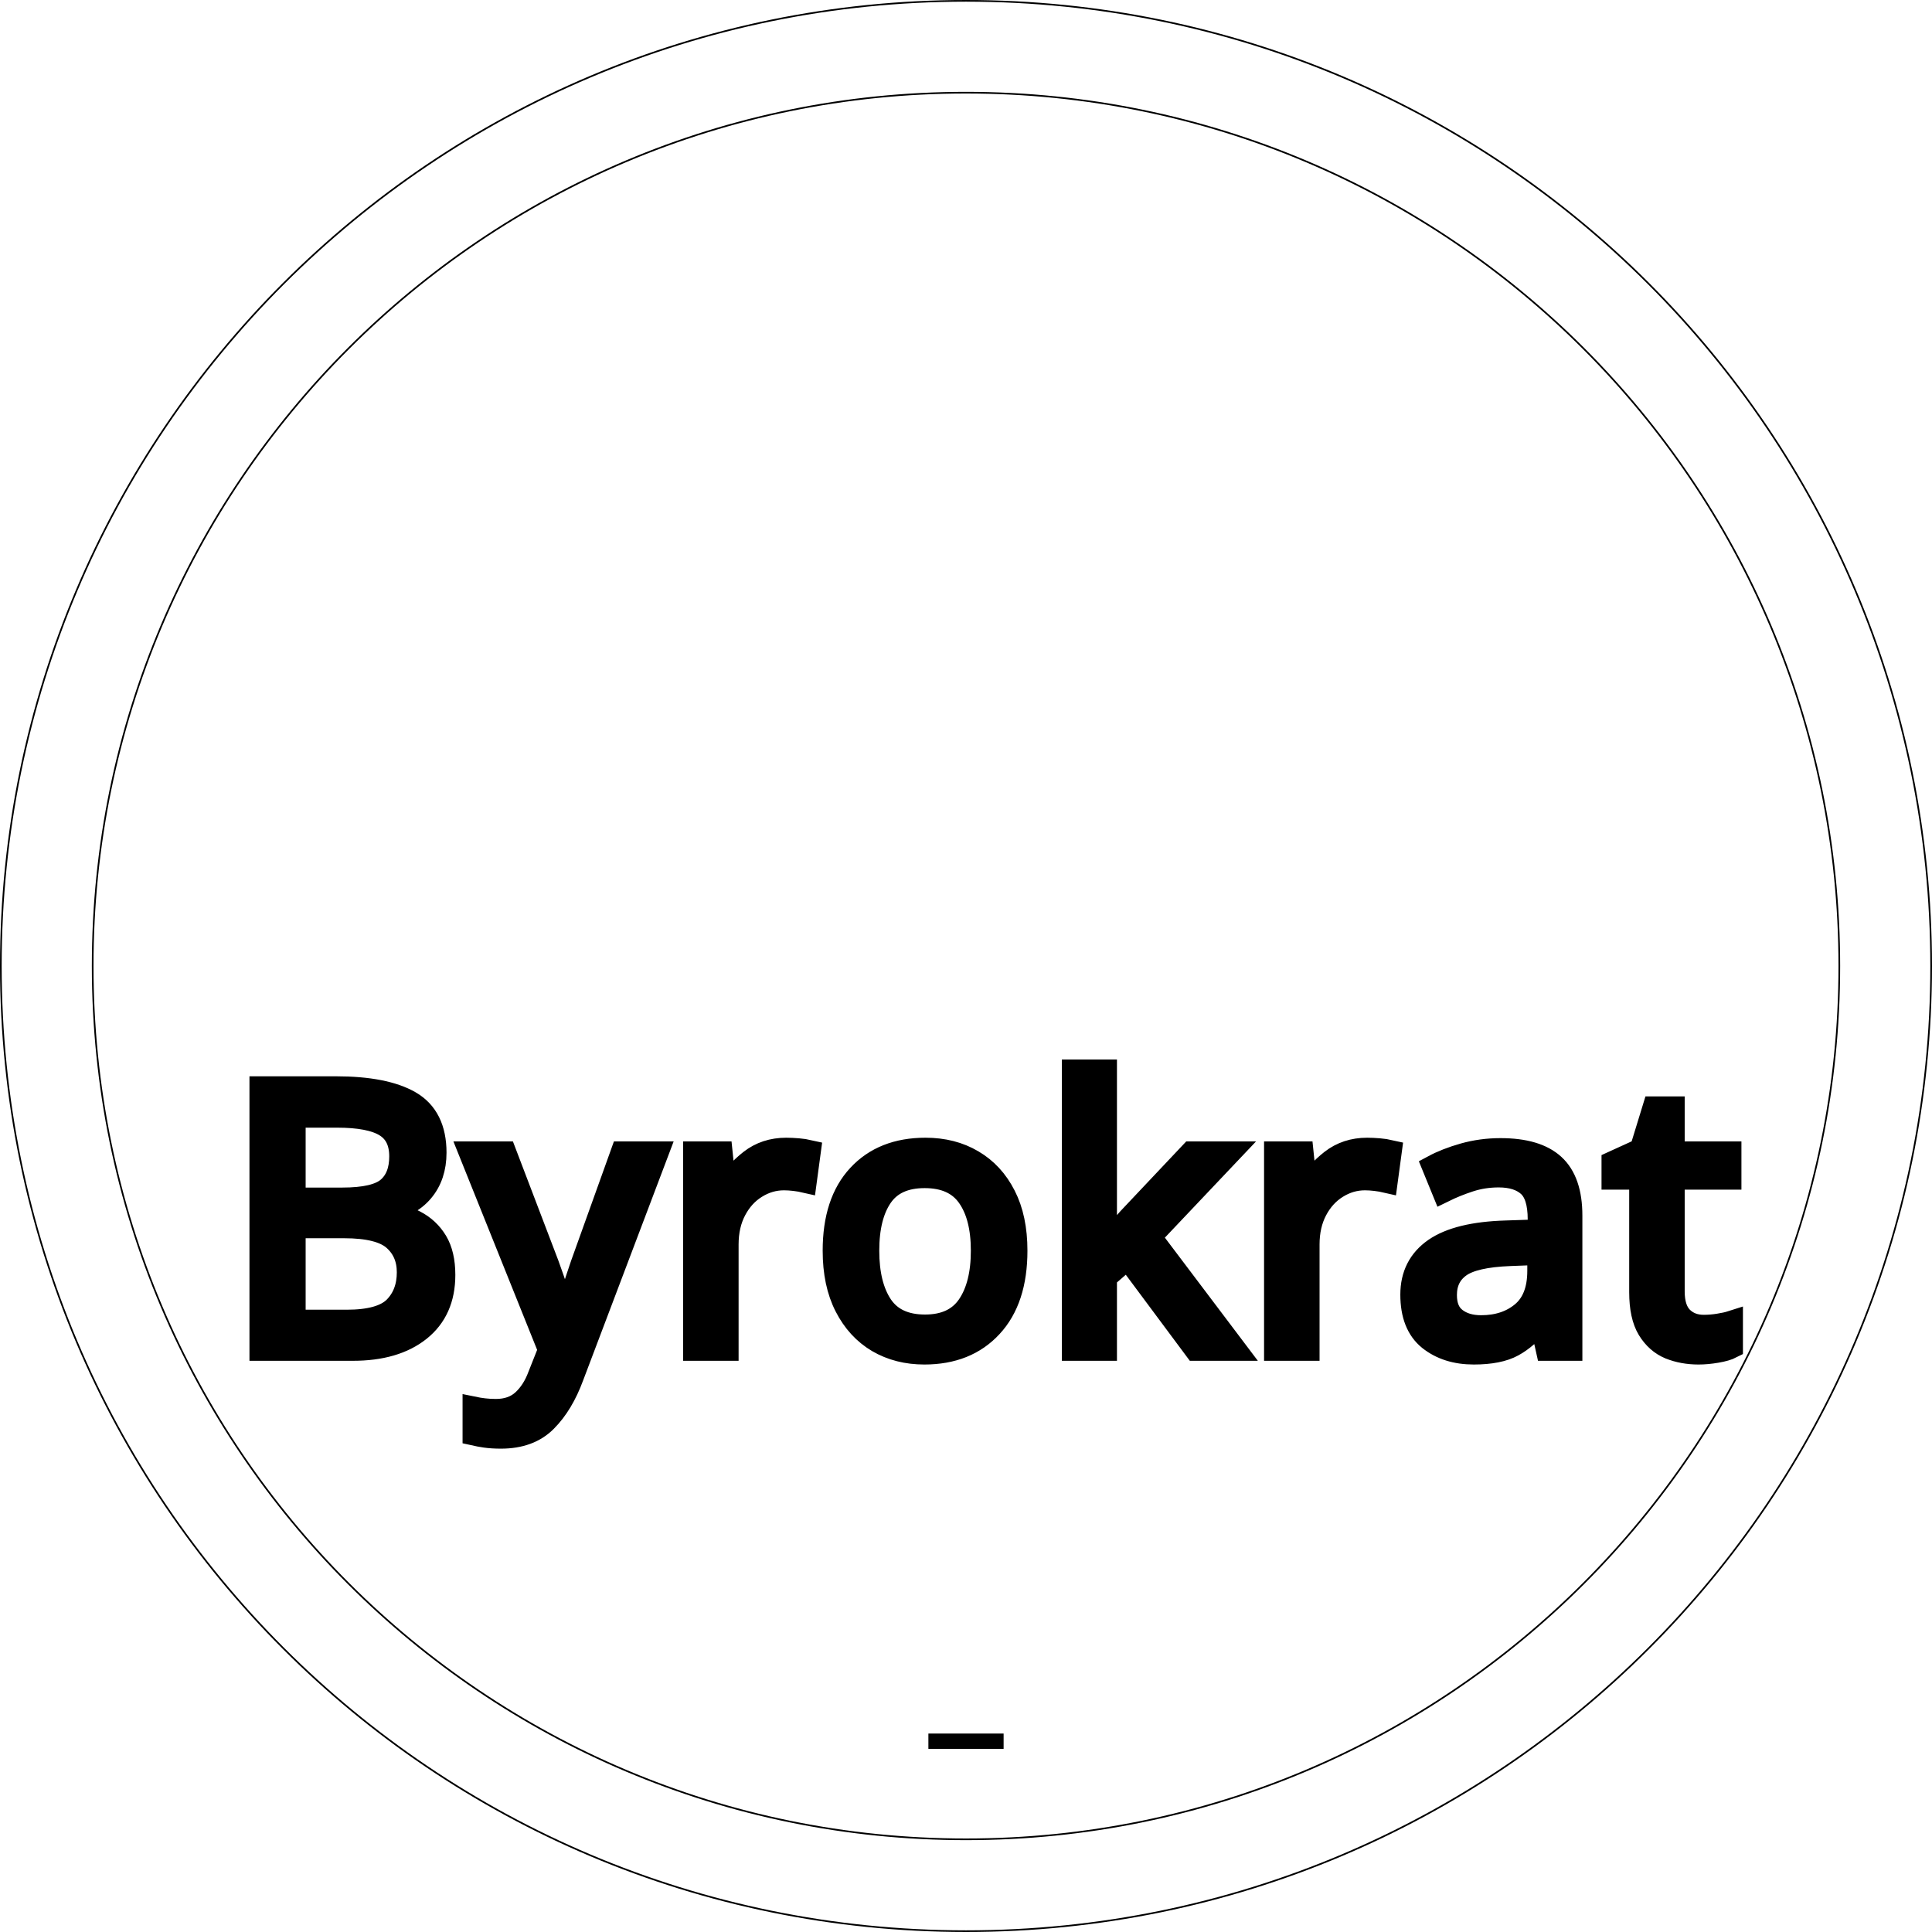
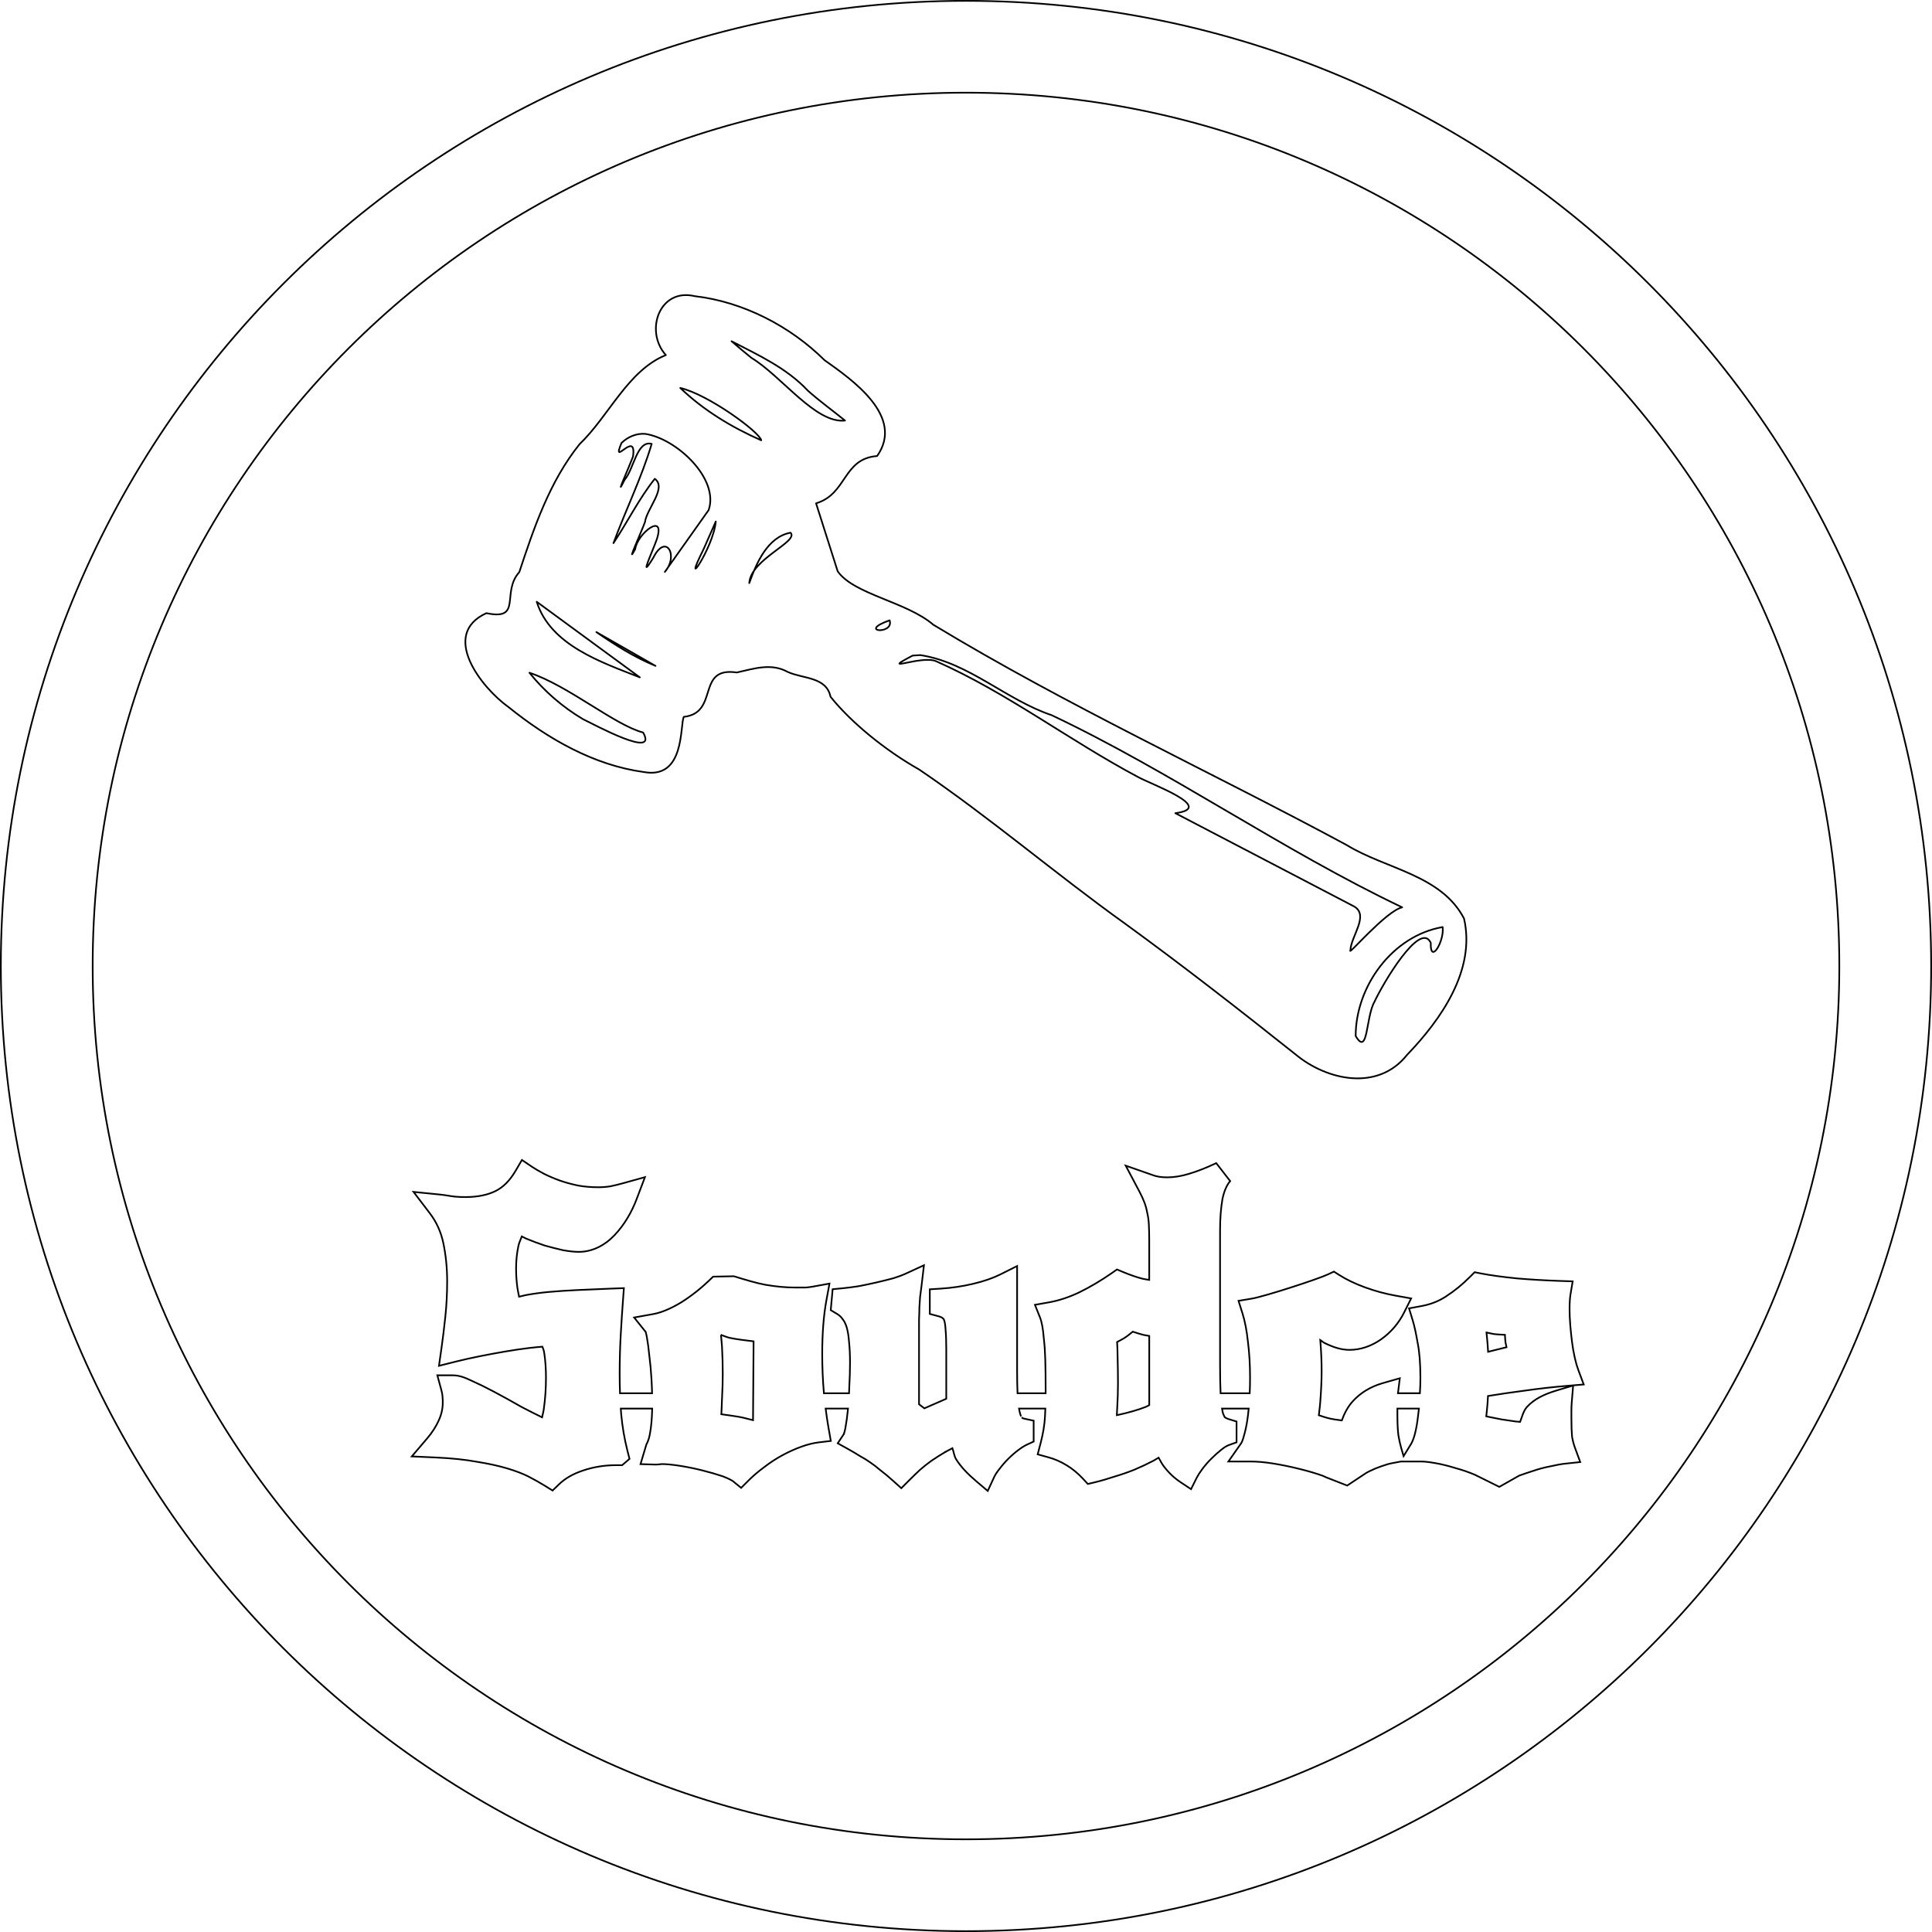
<svg xmlns="http://www.w3.org/2000/svg" version="1.2" viewBox="0 0 219.213 219.213" width="58mm" height="58mm" id="svg1" xml:space="preserve">
  <defs id="defs1">
    <clipPath clipPathUnits="userSpaceOnUse" id="cp1">
      <path d="m 275.5,535.5 c -143.78,0 -260,-116.22 -260,-260 0,-143.78 116.22,-260 260,-260 143.78,0 260,116.22 260,260 0,143.78 -116.22,260 -260,260 z" id="path1" />
    </clipPath>
  </defs>
  <style id="style1">
		tspan { white-space:pre } 
		.s0 { fill: none;stroke: #ff0000;stroke-miterlimit:100 } 
	</style>
  <g id="layer2">
    <g id="layer4" style="display:inline">
      <path id="path2" style="fill:none;stroke:#000000;stroke-width:0.189" d="M 219.118,109.606 A 109.512,109.512 0 0 1 109.606,219.118 109.512,109.512 0 0 1 0.095,109.606 109.512,109.512 0 0 1 109.606,0.095 109.512,109.512 0 0 1 219.118,109.606 Z" />
      <path id="circle2" style="fill:none;stroke:#000000;stroke-width:0.189" d="M 208.697,109.606 A 99.091,99.091 0 0 1 109.606,208.697 99.091,99.091 0 0 1 10.515,109.606 99.091,99.091 0 0 1 109.606,10.515 99.091,99.091 0 0 1 208.697,109.606 Z" />
    </g>
-     <text xml:space="preserve" style="display:inline;font-size:41.522px;font-family:'Didact Gothic';-inkscape-font-specification:'Didact Gothic';text-align:start;letter-spacing:0.769px;writing-mode:lr-tb;direction:ltr;text-anchor:start;fill:#de0000;fill-opacity:0.092;stroke:#000000;stroke-width:2.64;stroke-dasharray:none;stroke-opacity:1" x="25.593" y="153.083" id="text2-9">
-       <tspan id="tspan2-1" x="25.593" y="153.083" style="font-style:normal;font-variant:normal;font-weight:normal;font-stretch:normal;font-family:'New Rocker';-inkscape-font-specification:'New Rocker';letter-spacing:0.769px;fill:#000000;fill-opacity:1;stroke:#000000;stroke-width:2.64;stroke-dasharray:none;stroke-opacity:1">Byrokrat</tspan>
-     </text>
-     <path id="path5" style="display:inline;stroke-width:3.717" d="m 105.339,196.695 h 8.535 v 1.744 h -8.535 z" />
+     <path id="path3" style="font-size:41.522px;font-family:'New Rocker';-inkscape-font-specification:'New Rocker';letter-spacing:0.769px;baseline-shift:baseline;white-space:pre;display:inline;overflow:visible;opacity:1;fill:none;stroke:#000000;stroke-width:0.189;stroke-dasharray:none;stroke-opacity:1;enable-background:accumulate;stop-color:#000000;stop-opacity:1" d="m 59.219,131.615 -0.707,1.211 c -0.677,1.161 -1.434,1.887 -2.273,2.307 -0.883,0.441 -2.014,0.691 -3.438,0.691 -0.669,0 -1.213,-0.039 -1.609,-0.105 -0.514,-0.086 -0.919,-0.145 -1.248,-0.178 l -3.021,-0.303 1.84,2.416 c 0.768,1.008 1.276,2.126 1.543,3.412 0.285,1.375 0.43,2.806 0.43,4.299 0,1.369 -0.068,2.694 -0.201,3.975 -0.137,1.314 -0.288,2.544 -0.451,3.688 l -0.277,1.943 1.904,-0.477 c 0.864,-0.216 1.771,-0.419 2.721,-0.609 0.957,-0.191 1.914,-0.369 2.871,-0.533 0.949,-0.163 1.869,-0.298 2.76,-0.406 0.544,-0.066 0.993,-0.101 1.473,-0.146 0.083,0.227 0.152,0.295 0.219,0.736 0.127,0.837 0.193,1.77 0.193,2.793 0,1.187 -0.079,2.343 -0.236,3.471 l -0.002,0.014 -0.002,0.014 c -0.052,0.437 -0.137,0.635 -0.203,0.988 -0.77,-0.385 -1.574,-0.775 -2.273,-1.148 l -0.018,-0.01 c -0.005,-0.003 -0.011,-0.005 -0.016,-0.008 -1.158,-0.661 -2.213,-1.245 -3.16,-1.746 -0.95,-0.503 -1.781,-0.911 -2.508,-1.232 -0.773,-0.37 -1.419,-0.625 -2.18,-0.625 h -1.729 l 0.455,1.668 c 0.066,0.242 0.108,0.462 0.127,0.656 0.023,0.229 0.035,0.476 0.035,0.74 0,0.727 -0.15,1.396 -0.459,2.059 l -0.004,0.008 -0.004,0.01 c -0.304,0.677 -0.73,1.347 -1.295,2.01 l -1.75,2.053 2.695,0.121 c 1.81,0.081 3.362,0.244 4.639,0.479 l 0.014,0.002 0.016,0.002 c 1.341,0.215 2.493,0.469 3.445,0.752 0.969,0.288 1.771,0.598 2.4,0.912 0.715,0.371 1.347,0.727 1.889,1.062 l 0.873,0.541 0.74,-0.715 c 0.665,-0.643 1.558,-1.171 2.738,-1.564 1.193,-0.398 2.43,-0.598 3.734,-0.598 h 0.684 l 0.834,-0.715 -0.238,-0.932 c -0.341,-1.338 -0.578,-2.732 -0.711,-4.186 -0.014,-0.196 -0.027,-0.392 -0.039,-0.588 h 3.562 c -0.027,1.175 -0.118,2.136 -0.258,2.855 l -0.004,0.014 -0.002,0.016 c -0.133,0.774 -0.379,1.145 -0.391,1.172 l -0.672,2.246 1.791,0.051 c 0.055,-0.011 0.108,-0.016 0.158,-0.016 h 0.107 l 0.109,-0.019 c 0.096,-0.016 0.188,-0.023 0.281,-0.023 0.477,0 1.154,0.062 1.996,0.193 0.846,0.132 1.693,0.304 2.541,0.516 0.85,0.212 1.627,0.437 2.332,0.672 0.662,0.248 1.101,0.5 1.18,0.564 l 0.926,0.756 0.844,-0.846 c 0.529,-0.529 1.128,-1.038 1.797,-1.527 l 0.014,-0.01 0.012,-0.01 c 0.665,-0.511 1.353,-0.956 2.062,-1.336 0.721,-0.386 1.435,-0.706 2.145,-0.959 0.697,-0.249 1.336,-0.403 1.914,-0.473 l 1.385,-0.166 -0.242,-1.373 C 93.892,161.36 93.777,160.594 93.68,159.822 h 2.541 c -0.004,0.037 -0.008,0.075 -0.012,0.111 -0.08,0.803 -0.173,1.475 -0.273,2.002 l -0.006,0.029 -0.004,0.031 c -0.051,0.354 -0.163,0.635 -0.166,0.68 v 0.002 l 0.002,0.002 h 0.002 v -0.002 h 0.002 l 0.002,-0.002 0.002,-0.002 c 0.004,-0.004 0.009,-0.011 0.016,-0.019 l -0.736,1.107 1.252,0.695 c 0.478,0.266 0.898,0.516 1.256,0.746 l 0.045,0.029 0.047,0.023 c 0.364,0.194 0.717,0.414 1.059,0.658 l 0.018,0.012 0.018,0.012 c 0.365,0.243 0.736,0.529 1.113,0.855 l 0.035,0.029 0.037,0.027 c 0.401,0.3 0.872,0.693 1.404,1.172 l 0.932,0.838 0.885,-0.887 c 0.428,-0.428 0.84,-0.827 1.238,-1.199 0.405,-0.353 0.836,-0.694 1.295,-1.025 l 0.002,-0.002 h 0.002 l 0.002,-0.002 c 0.491,-0.335 1.022,-0.672 1.596,-1.012 h 0.002 v -0.002 h 0.002 c 0.223,-0.126 0.527,-0.276 0.777,-0.41 0.143,0.401 0.194,0.872 0.4,1.227 l 0.012,0.018 0.01,0.016 c 0.524,0.838 1.278,1.635 2.258,2.467 l 1.326,1.123 0.727,-1.576 c 0.107,-0.231 0.297,-0.537 0.58,-0.891 l 0.014,-0.018 0.012,-0.016 c 0.293,-0.39 0.624,-0.773 0.998,-1.146 0.374,-0.374 0.756,-0.705 1.146,-0.998 0.39,-0.293 0.722,-0.493 0.965,-0.605 l 0.768,-0.354 v -2.367 l -1.045,-0.225 c -0.184,-0.039 -0.253,-0.089 -0.311,-0.135 0.009,0.004 -0.091,-0.119 -0.188,-0.465 -0.042,-0.15 -0.081,-0.336 -0.117,-0.553 h 2.988 c -0.011,0.307 -0.025,0.613 -0.041,0.92 -0.05,0.92 -0.215,1.927 -0.5,3.016 l -0.33,1.26 1.256,0.348 c 0.677,0.187 1.352,0.479 2.033,0.893 0.663,0.403 1.287,0.916 1.875,1.553 l 0.525,0.568 0.752,-0.18 c 0.73,-0.175 1.481,-0.394 2.258,-0.652 0.773,-0.23 1.521,-0.487 2.242,-0.775 l 0.012,-0.006 0.014,-0.004 c 0.75,-0.317 1.46,-0.652 2.131,-1.002 0.23,-0.12 0.41,-0.246 0.625,-0.367 0.183,0.298 0.309,0.604 0.525,0.896 0.549,0.743 1.186,1.368 1.908,1.85 l 1.244,0.83 0.668,-1.338 c 0.114,-0.227 0.323,-0.56 0.623,-0.961 0.293,-0.39 0.624,-0.773 0.998,-1.146 0.384,-0.384 0.763,-0.725 1.137,-1.023 l 0.004,-0.004 0.004,-0.002 c 0.361,-0.293 0.661,-0.459 0.857,-0.529 l 0.875,-0.312 v -2.361 l -0.932,-0.287 c -0.19,-0.059 -0.297,-0.126 -0.396,-0.191 -0.017,-0.026 -0.107,-0.168 -0.213,-0.455 -0.037,-0.145 -0.074,-0.324 -0.107,-0.535 h 3.027 c -0.045,0.467 -0.099,0.912 -0.162,1.336 -0.103,0.668 -0.23,1.247 -0.373,1.725 l -0.01,0.029 -0.006,0.029 c -0.116,0.463 -0.259,0.749 -0.301,0.809 l -1.453,2.078 h 2.535 c 0.742,0 1.602,0.073 2.57,0.23 0.988,0.16 1.962,0.361 2.922,0.602 h 0.006 l 0.004,0.002 c 0.976,0.238 1.863,0.499 2.666,0.783 0.159,0.062 0.214,0.106 0.357,0.166 l 2.42,0.945 2.174,-1.443 c 0.108,-0.054 0.202,-0.113 0.314,-0.166 l 0.014,-0.006 0.016,-0.008 c 0.446,-0.223 0.885,-0.406 1.32,-0.551 l 0.019,-0.008 0.019,-0.006 c 0.471,-0.173 0.887,-0.291 1.24,-0.357 l 0.984,-0.184 h 2.283 c 0.376,0 0.931,0.057 1.627,0.186 h 0.006 0.004 c 0.718,0.128 1.453,0.309 2.207,0.543 l 0.025,0.008 0.025,0.008 c 0.77,0.205 1.513,0.461 2.229,0.768 h 0.002 l 0.002,0.002 h 0.002 l 0.002,0.002 2.746,1.361 2.248,-1.273 c 0.48,-0.171 0.959,-0.343 1.471,-0.5 l 0.021,-0.008 0.021,-0.006 c 0.663,-0.229 1.321,-0.407 1.977,-0.533 l 0.023,-0.004 0.023,-0.006 c 0.682,-0.157 1.259,-0.259 1.711,-0.307 l 1.686,-0.178 -0.586,-1.59 c -0.162,-0.439 -0.272,-0.87 -0.342,-1.297 -0.046,-0.48 -0.074,-1.172 -0.074,-2.068 v -0.912 c 0,-0.296 0.013,-0.591 0.037,-0.887 l 0.16,-1.928 -1.854,0.553 c -1.433,0.427 -2.575,0.984 -3.381,1.871 l -0.012,0.014 -0.01,0.012 c -0.404,0.467 -0.533,1.096 -0.762,1.672 -0.181,-0.017 -0.312,-0.026 -0.518,-0.047 -0.517,-0.077 -1.045,-0.155 -1.586,-0.232 -0.006,-0.001 -0.01,-0.003 -0.016,-0.004 -0.567,-0.108 -1.108,-0.215 -1.619,-0.322 h -0.002 c -0.041,-0.009 -0.055,-0.018 -0.094,-0.027 0.033,-0.319 0.057,-0.587 0.096,-0.949 0.048,-0.445 0.066,-0.903 0.096,-1.355 1.324,-0.21 2.653,-0.415 4.031,-0.59 l 0.012,-0.002 h 0.01 c 1.719,-0.246 3.409,-0.436 5.07,-0.572 l 1.74,-0.143 -0.613,-1.637 c -0.139,-0.37 -0.276,-0.843 -0.404,-1.408 -0.128,-0.563 -0.233,-1.157 -0.311,-1.781 -0.081,-0.645 -0.147,-1.289 -0.201,-1.934 v -0.004 c -0.053,-0.661 -0.078,-1.263 -0.078,-1.801 0,-0.699 0.04,-1.26 0.105,-1.652 l 0.248,-1.484 -1.506,-0.051 c -1.604,-0.054 -3.221,-0.149 -4.854,-0.285 -0.009,-8.6e-4 -0.013,-0.005 -0.021,-0.006 -1.621,-0.163 -2.979,-0.35 -4.051,-0.559 l -0.689,-0.137 -0.496,0.496 c -0.911,0.911 -1.822,1.651 -2.727,2.229 l -0.006,0.01 -0.008,0.004 c -0.82,0.539 -1.726,0.902 -2.756,1.094 l -1.451,0.27 0.43,1.412 c 0.166,0.545 0.355,1.391 0.543,2.494 l 0.004,0.019 0.004,0.018 c 0.196,0.981 0.307,2.305 0.307,3.936 0,0.53 -0.018,1.113 -0.057,1.75 h -2.49 l 0.211,-1.699 -1.92,0.549 c -1.363,0.39 -2.548,1.091 -3.443,2.09 l -0.002,0.002 c -0.557,0.624 -0.931,1.364 -1.217,2.143 -0.456,-0.067 -0.867,-0.101 -1.398,-0.223 l -0.008,-0.002 c -0.505,-0.119 -0.814,-0.241 -1.201,-0.363 0.07,-0.612 0.152,-1.193 0.188,-1.883 3e-5,-5e-4 3e-5,-0.005 0,-0.006 v -0.002 l 0.002,-0.002 v -0.002 c 0.083,-1.121 0.127,-2.156 0.127,-3.1 0,-1.074 -0.043,-2.137 -0.127,-3.186 v -0.01 c -0.006,-0.117 -0.026,-0.233 -0.033,-0.35 0.155,0.088 0.294,0.244 0.451,0.322 0.999,0.499 1.93,0.803 2.873,0.803 1.258,0 2.485,-0.43 3.578,-1.191 l 0.004,-0.002 0.002,-0.004 c 1.115,-0.787 2.004,-1.828 2.621,-3.062 l 0.789,-1.578 -1.738,-0.312 c -1.169,-0.208 -2.328,-0.52 -3.477,-0.938 -1.143,-0.416 -2.122,-0.886 -2.939,-1.406 l -0.611,-0.389 -0.658,0.309 c -1.203,0.565 -7.238,2.52 -8.666,2.758 l -1.498,0.25 0.455,1.447 c 0.27,0.859 0.48,1.925 0.611,3.188 l 0.002,0.016 0.002,0.016 c 0.158,1.238 0.238,2.579 0.238,4.025 0,0.611 -0.012,1.209 -0.037,1.793 h -3.307 c -0.038,-0.826 -0.059,-1.898 -0.059,-3.203 v -15.24 c 0,-1.372 0.093,-2.563 0.268,-3.57 0.19,-0.943 0.502,-1.609 0.879,-2.061 l -1.58,-2.037 c -1.112,0.529 -2.144,0.932 -3.09,1.213 l -0.004,0.002 -0.006,0.002 c -0.889,0.272 -1.712,0.398 -2.479,0.398 -0.633,0 -1.137,-0.084 -1.516,-0.217 l -3.178,-1.111 1.574,2.975 c 0.226,0.426 0.411,0.833 0.555,1.217 0.138,0.367 0.239,0.745 0.309,1.137 l 0.008,0.035 0.008,0.037 c 0.09,0.382 0.15,0.814 0.174,1.299 0.026,0.526 0.041,1.128 0.041,1.803 v 4.459 c -0.246,-0.049 -0.526,-0.071 -0.758,-0.131 -0.674,-0.175 -1.419,-0.43 -2.229,-0.77 l -0.67,-0.281 -0.596,0.416 c -1.22,0.848 -2.446,1.573 -3.68,2.178 -1.177,0.562 -2.322,0.936 -3.438,1.135 l -1.596,0.283 0.602,1.506 c 0.063,0.157 0.146,0.447 0.219,0.834 l 0.002,0.008 0.002,0.008 c 0.067,0.332 0.133,0.845 0.186,1.506 l 0.002,0.029 0.004,0.029 c 0.075,0.604 0.129,1.384 0.156,2.324 v 0.002 c 0.027,0.923 0.041,2.046 0.041,3.365 0,0.141 -9.7e-4,0.281 -0.002,0.422 h -3.188 c -0.031,-0.689 -0.047,-1.524 -0.047,-2.498 v -11.936 l -1.91,0.955 c -0.825,0.413 -1.851,0.772 -3.074,1.059 h -0.002 l -0.004,0.002 c -1.199,0.287 -2.423,0.468 -3.678,0.547 l -1.238,0.078 v 2.793 l 0.98,0.262 c 0.286,0.076 0.418,0.167 0.426,0.174 l 0.064,0.059 0.068,0.043 0.002,0.002 0.002,0.002 c 0.012,0.014 0.041,0.057 0.082,0.164 0.059,0.155 0.138,0.52 0.162,1.041 l 0.002,0.029 0.002,0.029 c 0.05,0.548 0.078,1.29 0.078,2.205 v 5.615 l -2.484,1.086 -0.607,-0.461 v -7.734 -1.865 -0.004 c 0.025,-0.501 0.04,-0.971 0.041,-1.408 0.026,-0.411 0.052,-0.799 0.078,-1.16 0.055,-0.387 0.11,-0.803 0.164,-1.262 l 0.275,-2.34 -2.141,0.986 c -0.277,0.128 -0.719,0.294 -1.285,0.475 -0.58,0.158 -1.213,0.317 -1.904,0.477 -0.698,0.161 -1.395,0.307 -2.092,0.441 -0.686,0.105 -1.306,0.185 -1.848,0.236 l -1.09,0.104 -0.215,2.373 0.709,0.426 c 0.275,0.165 0.457,0.338 0.592,0.533 l 0.033,0.047 0.037,0.047 c 0.141,0.169 0.293,0.439 0.42,0.84 0.125,0.395 0.226,0.936 0.275,1.609 l 0.002,0.027 0.002,0.025 c 0.075,0.651 0.117,1.464 0.117,2.424 0,0.858 -0.028,1.761 -0.082,2.707 v 0.018 l -0.002,0.019 c -0.007,0.241 -0.017,0.477 -0.027,0.709 h -2.85 c -0.129,-1.46 -0.193,-2.943 -0.193,-4.449 0,-2.376 0.164,-4.419 0.477,-6.113 l 0.346,-1.881 -1.881,0.342 c -0.245,0.045 -0.508,0.079 -0.783,0.104 h -1.305 c -0.989,0 -2.093,-0.102 -3.305,-0.312 -0.915,-0.159 -2.231,-0.553 -3.576,-0.967 l -2.357,0.047 c -1.181,1.181 -2.391,2.151 -3.623,2.922 -1.228,0.74 -2.293,1.166 -3.15,1.32 l -2.184,0.393 1.305,1.631 v 0.002 c 0.004,0.01 0.008,0.021 0.012,0.033 0.034,0.115 0.083,0.323 0.133,0.598 0.102,0.559 0.195,1.26 0.275,2.092 l 0.002,0.021 0.004,0.021 c 0.106,0.823 0.186,1.706 0.24,2.646 v 0.002 c 0.032,0.542 0.054,1.058 0.066,1.549 h -3.641 c -0.025,-0.726 -0.039,-1.447 -0.039,-2.166 0,-1.583 0.042,-3.079 0.123,-4.49 0.083,-1.434 0.166,-2.701 0.248,-3.799 l 0.109,-1.473 -1.477,0.055 c -1.471,0.056 -2.777,0.112 -3.918,0.168 -1.15,0.056 -2.191,0.126 -3.127,0.211 h -0.002 -0.002 c -0.919,0.086 -1.774,0.203 -2.566,0.35 h -0.004 l -0.006,0.002 c -0.272,0.052 -0.523,0.129 -0.789,0.189 -0.06,-0.328 -0.142,-0.657 -0.188,-0.984 -0.103,-0.744 -0.152,-1.486 -0.152,-2.229 0,-0.881 0.088,-1.728 0.262,-2.549 v -0.004 l 0.002,-0.004 c 0.079,-0.384 0.261,-0.716 0.387,-1.076 0.167,0.077 0.293,0.168 0.471,0.242 0.693,0.289 1.386,0.549 2.082,0.781 l 0.031,0.01 0.031,0.01 c 0.71,0.199 1.38,0.37 2.014,0.514 l 0.033,0.008 0.033,0.006 c 0.681,0.118 1.25,0.186 1.764,0.186 1.521,0 2.949,-0.719 4.072,-1.908 1.074,-1.138 1.912,-2.531 2.518,-4.137 l 0.92,-2.434 -2.508,0.697 c -0.458,0.127 -0.931,0.241 -1.416,0.344 -0.447,0.069 -0.909,0.105 -1.387,0.105 -0.78,0 -1.525,-0.063 -2.244,-0.186 -0.743,-0.155 -1.442,-0.345 -2.098,-0.572 -0.639,-0.231 -1.234,-0.485 -1.787,-0.762 h -0.002 -0.002 l -0.002,-0.002 c -0.539,-0.283 -0.995,-0.55 -1.354,-0.789 z m 14.012,19.443 h 0.002 l 0.002,0.002 c 0.005,0.006 0.013,0.02 0.021,0.039 -0.016,-0.024 -0.024,-0.037 -0.025,-0.041 z m 55.299,0.039 c 0.392,0.125 0.766,0.255 1.207,0.365 0.249,0.062 0.434,0.069 0.662,0.115 v 7.852 c -0.142,0.071 -0.224,0.126 -0.4,0.205 -0.446,0.172 -0.933,0.338 -1.467,0.49 -0.539,0.154 -1.106,0.296 -1.701,0.426 h -0.002 -0.002 -0.002 -0.002 c -0.036,0.007 -0.066,0.007 -0.102,0.014 0.013,-0.298 0.035,-0.561 0.045,-0.875 v -0.008 c 0.057,-0.911 0.084,-1.82 0.084,-2.73 0,-0.943 -0.014,-1.927 -0.041,-2.949 0,-0.713 -0.033,-1.199 -0.059,-1.732 0.289,-0.159 0.56,-0.282 0.869,-0.482 l 0.008,-0.004 0.006,-0.004 c 0.362,-0.241 0.609,-0.458 0.896,-0.682 z m 40.133,0.09 c 0.274,0.053 0.521,0.13 0.805,0.174 l 0.023,0.004 0.021,0.002 c 0.476,0.058 0.832,0.058 1.246,0.088 0.022,0.271 0.018,0.549 0.055,0.816 l 0.004,0.027 0.006,0.029 c 0.034,0.186 0.079,0.354 0.115,0.535 l -2.092,0.518 c -0.022,-0.297 -0.029,-0.56 -0.059,-0.873 -0.024,-0.385 -0.086,-0.889 -0.125,-1.32 z m -86.861,0.281 c 0.359,0.102 0.587,0.238 1,0.332 l 0.014,0.004 0.014,0.002 c 0.873,0.179 1.776,0.277 2.674,0.387 l -0.062,8.949 c -0.543,-0.128 -1.047,-0.288 -1.627,-0.387 -0.713,-0.122 -1.325,-0.197 -1.967,-0.287 0.027,-0.592 0.058,-1.178 0.074,-1.779 v 0.035 c 0.056,-1.043 0.084,-1.979 0.084,-2.812 0,-1.047 -0.027,-2.081 -0.084,-3.102 v -0.002 c -0.023,-0.421 -0.083,-0.899 -0.119,-1.34 z m 76.752,8.354 h 2.445 c -0.029,0.297 -0.066,0.594 -0.107,0.887 l -0.004,0.019 -0.002,0.021 c -0.077,0.692 -0.19,1.337 -0.34,1.938 v 0.002 l -0.002,0.002 v 0.002 c -0.144,0.546 -0.311,0.936 -0.426,1.123 l -0.861,1.402 -0.258,-0.877 c -0.117,-0.396 -0.228,-0.894 -0.33,-1.473 -0.07,-0.544 -0.115,-1.336 -0.115,-2.348 z" />
+     <path id="path4" style="baseline-shift:baseline;display:inline;overflow:visible;opacity:1;fill:none;stroke:#000000;stroke-width:0.189;stroke-linecap:round;stroke-linejoin:round;stroke-dasharray:none;stroke-opacity:1;enable-background:accumulate;stop-color:#000000;stop-opacity:1" d="m 78.828,33.604 c -4.019,-0.961 -5.719,3.978 -3.277,6.684 -4.316,1.754 -6.432,6.882 -9.801,10.121 -3.399,4.246 -5.153,9.439 -6.828,14.506 -2.089,2.318 0.401,5.527 -3.734,4.656 -5.28,2.41 -0.597,8.449 2.542,10.681 4.417,3.563 9.657,6.584 15.332,7.347 4.68,0.851 4.072,-5.288 4.524,-6.262 4.072,-0.449 1.345,-5.726 6.011,-5.034 1.948,-0.431 3.907,-1.104 5.785,-0.061 1.743,0.792 4.378,0.534 4.855,2.817 2.287,2.863 6.157,6.055 10.066,8.259 8.039,5.459 15.445,11.817 23.349,17.481 6.579,4.781 12.989,9.78 19.348,14.839 3.596,2.986 9.371,4.19 12.643,0.059 3.859,-4.011 7.815,-9.631 6.471,-15.475 -2.574,-4.962 -8.903,-5.627 -13.306,-8.335 -15.602,-8.41 -31.741,-15.814 -46.916,-25.006 -3.056,-2.617 -9.012,-3.43 -10.846,-6.062 -0.817,-2.57 -1.635,-5.14 -2.452,-7.71 3.547,-1.061 3.011,-5.068 6.93,-5.367 3.135,-4.474 -2.757,-8.606 -5.975,-10.879 -3.89,-3.862 -9.252,-6.628 -14.721,-7.26 z m 4.176,5.113 c 3.08,1.592 6.255,3.044 8.665,5.614 1.348,1.196 2.809,2.254 4.21,3.386 -3.339,0.374 -7.175,-5.03 -10.615,-7.109 -0.762,-0.62 -1.517,-1.248 -2.26,-1.891 z m -5.818,5.301 c 3.178,0.741 9.007,5.009 9.187,5.941 -3.349,-1.477 -6.536,-3.397 -9.187,-5.941 z m -3.973,5.211 c 3.573,0.542 8.414,5.101 7.192,8.647 -1.657,2.339 -3.315,4.678 -4.972,7.017 1.619,-1.864 0.112,-4.47 -1.317,-1.592 -1.762,2.868 5.3e-5,-0.901 0.418,-2.139 1.005,-3.141 -2.246,-0.607 -2.459,1.146 -1.164,2.149 0.802,-2.185 1.104,-3.071 0.223,-1.55 2.512,-3.897 1.116,-4.911 -1.779,2.235 -3.093,4.898 -4.69,7.3 1.392,-3.764 3.204,-7.45 4.337,-11.261 -1.68,-0.446 -2.022,2.882 -3.069,4.073 -1.286,2.576 0.632,-1.751 0.952,-2.634 0.437,-3.171 -2.534,1.384 -1.308,-1.543 0.716,-0.692 1.691,-1.114 2.695,-1.031 z m 8.002,9.941 c -0.262,3.022 -4.029,8.416 -1.373,3.119 0.458,-1.04 0.915,-2.08 1.373,-3.119 z m 8.48,1.271 c 0.994,1.006 -4.514,2.992 -4.68,5.721 0.798,-2.241 2.066,-5.236 4.68,-5.721 z m -28.797,7.836 c 3.9,2.859 7.799,5.719 11.699,8.578 C 68.24,75.143 62.45,73.211 60.898,68.277 Z m 40.041,2.109 c 0.551,1.66 -3.739,1.318 3e-5,-4.2e-5 z M 67.664,71.719 c 2.238,1.278 4.475,2.556 6.713,3.834 -2.395,-0.978 -4.589,-2.373 -6.713,-3.834 z m 36.758,2.611 c 5.511,0.845 9.703,5.069 14.917,6.823 13.675,6.484 26.097,15.287 39.759,21.796 -1.843,0.42 -6.263,5.635 -5.874,4.882 0.052,-1.592 2.145,-3.946 0.438,-4.972 -6.767,-3.531 -13.534,-7.061 -20.302,-10.592 4.675,-0.616 -2.75,-3.276 -4.206,-4.089 -7.784,-4.131 -14.885,-9.588 -22.943,-13.153 -1.669,-0.718 -6.631,1.445 -2.662,-0.637 l 0.873,-0.059 z m -44.348,2.002 c 4.392,1.453 9.705,5.954 12.895,6.781 1.729,3.053 -5.461,-0.858 -6.827,-1.518 -2.314,-1.374 -4.385,-3.161 -6.068,-5.262 z M 163.689,105.189 c 0.211,1.621 -1.429,4.311 -1.349,1.788 -1.197,-2.589 -5.468,4.685 -6.393,6.702 -0.977,1.685 -0.71,6.265 -2.126,3.873 -0.002,-5.643 4.166,-11.377 9.868,-12.364 z" />
  </g>
</svg>
